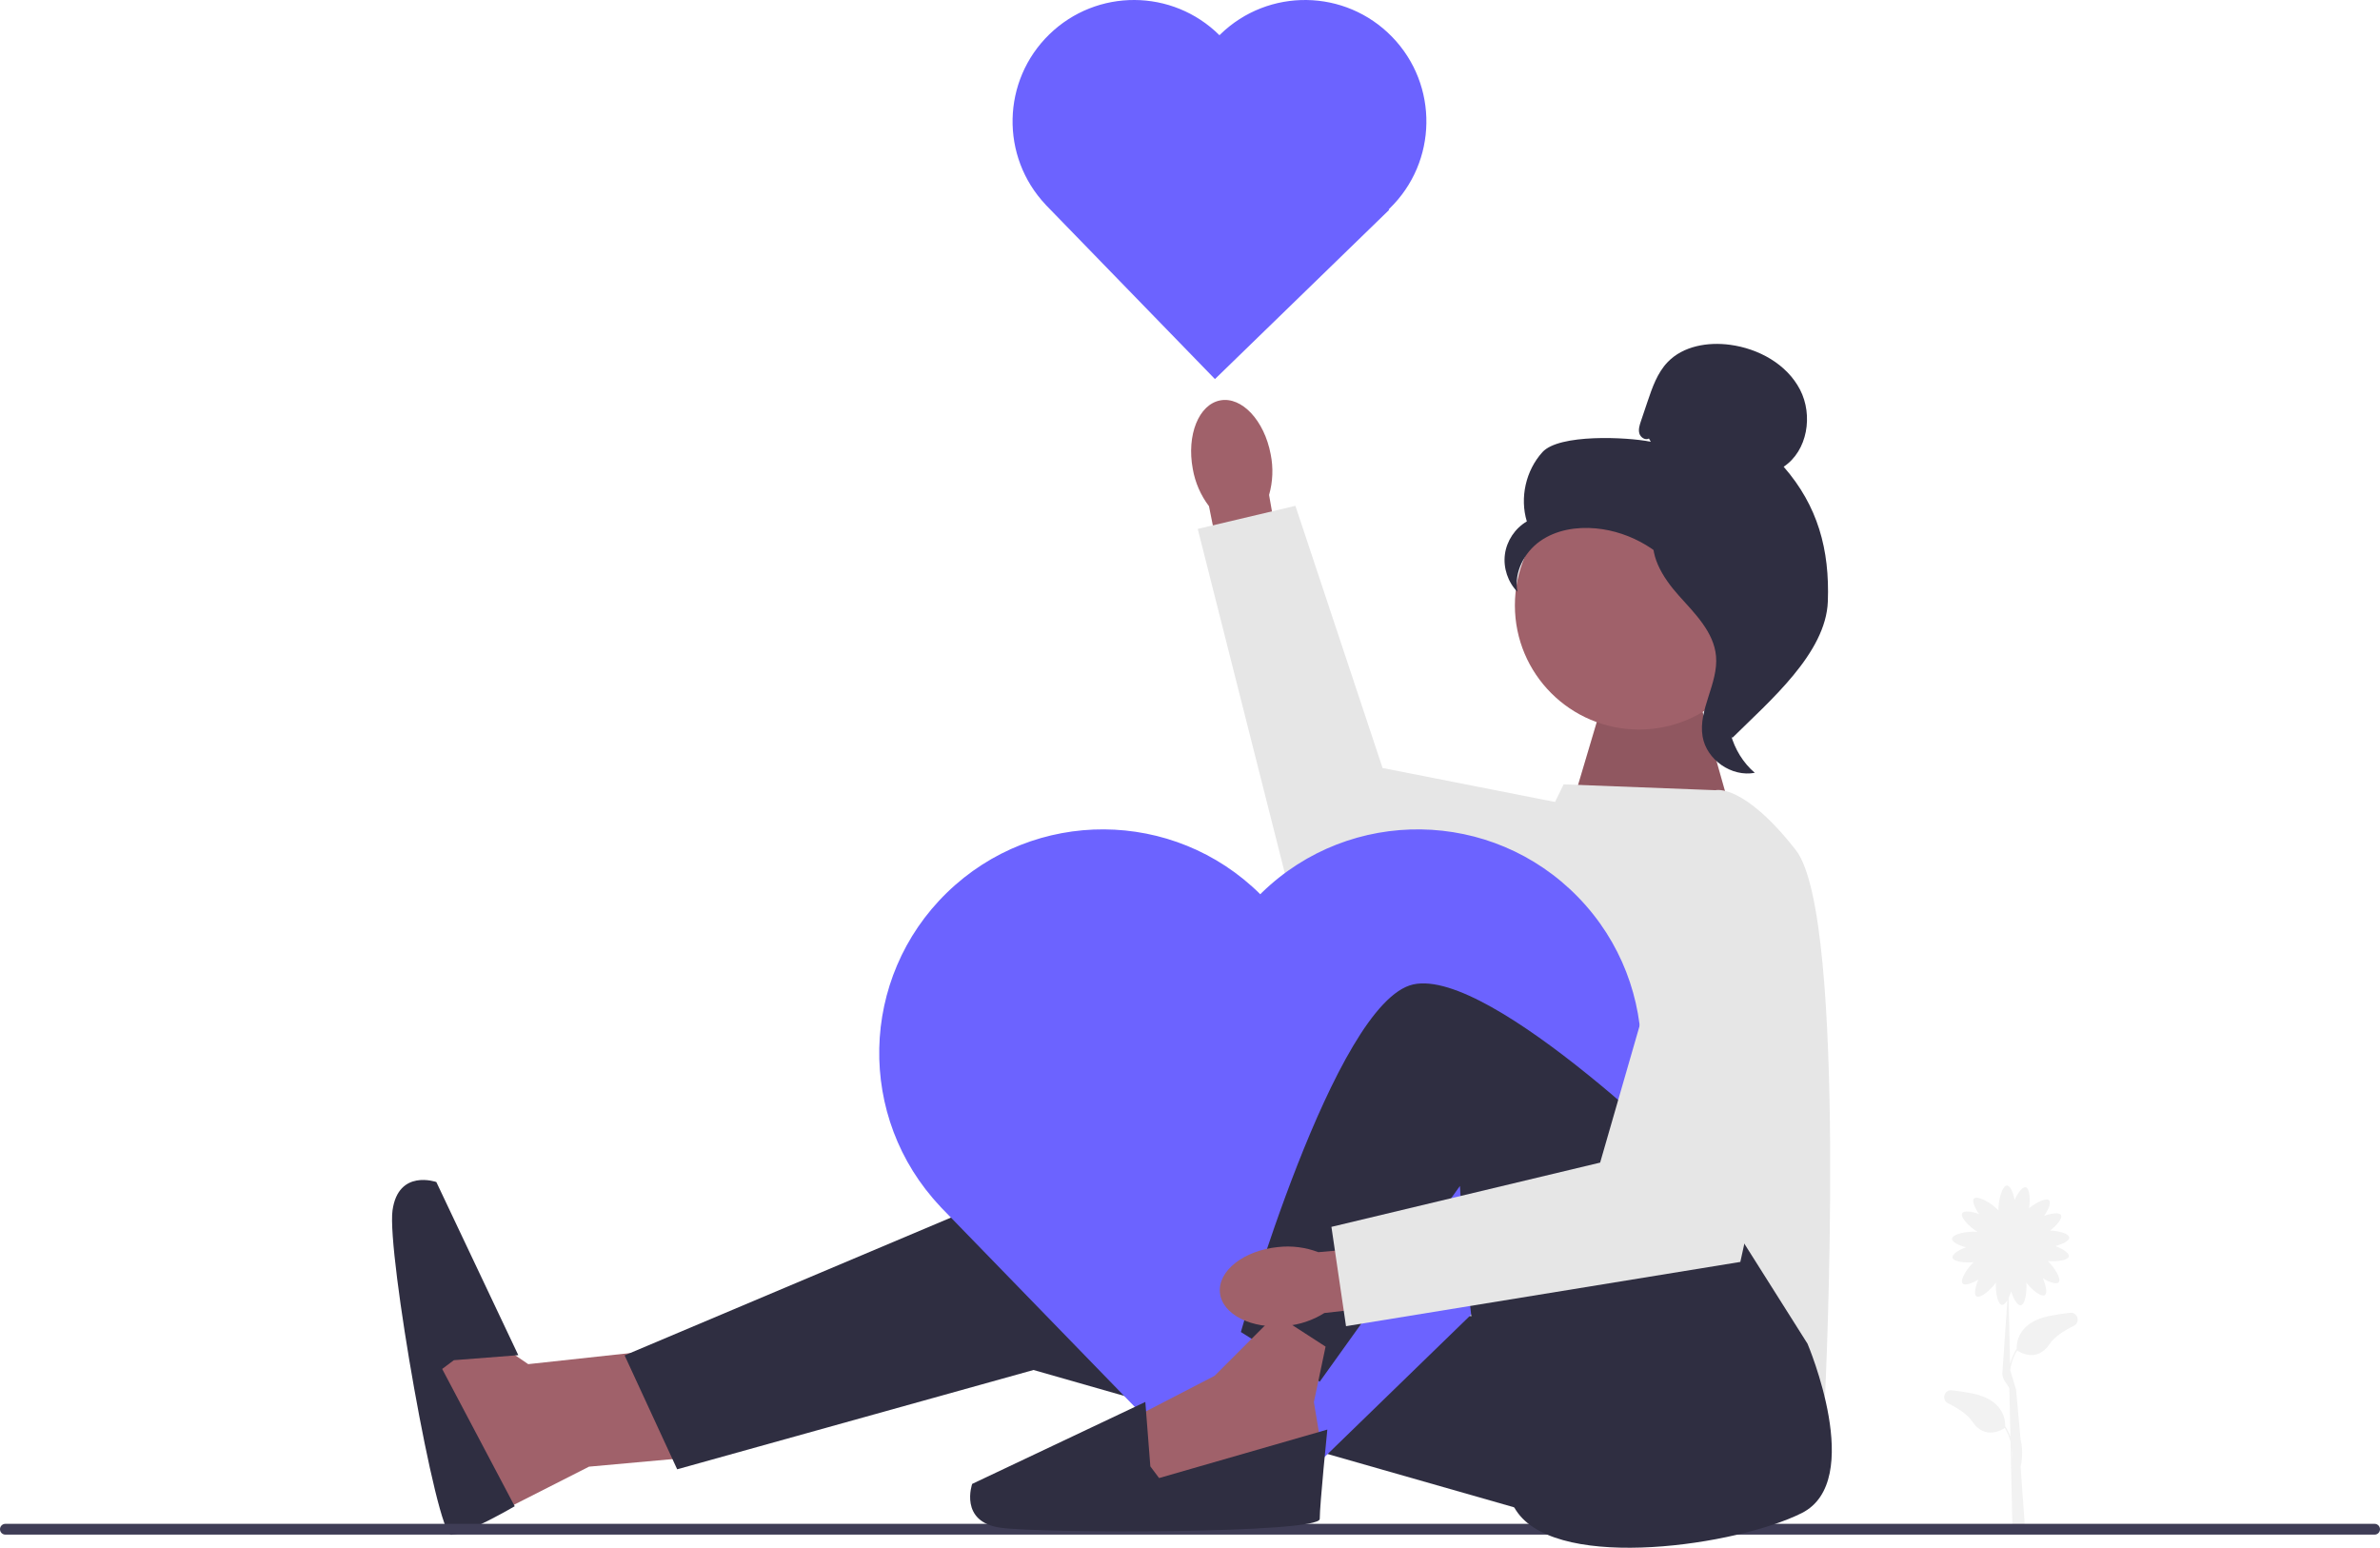
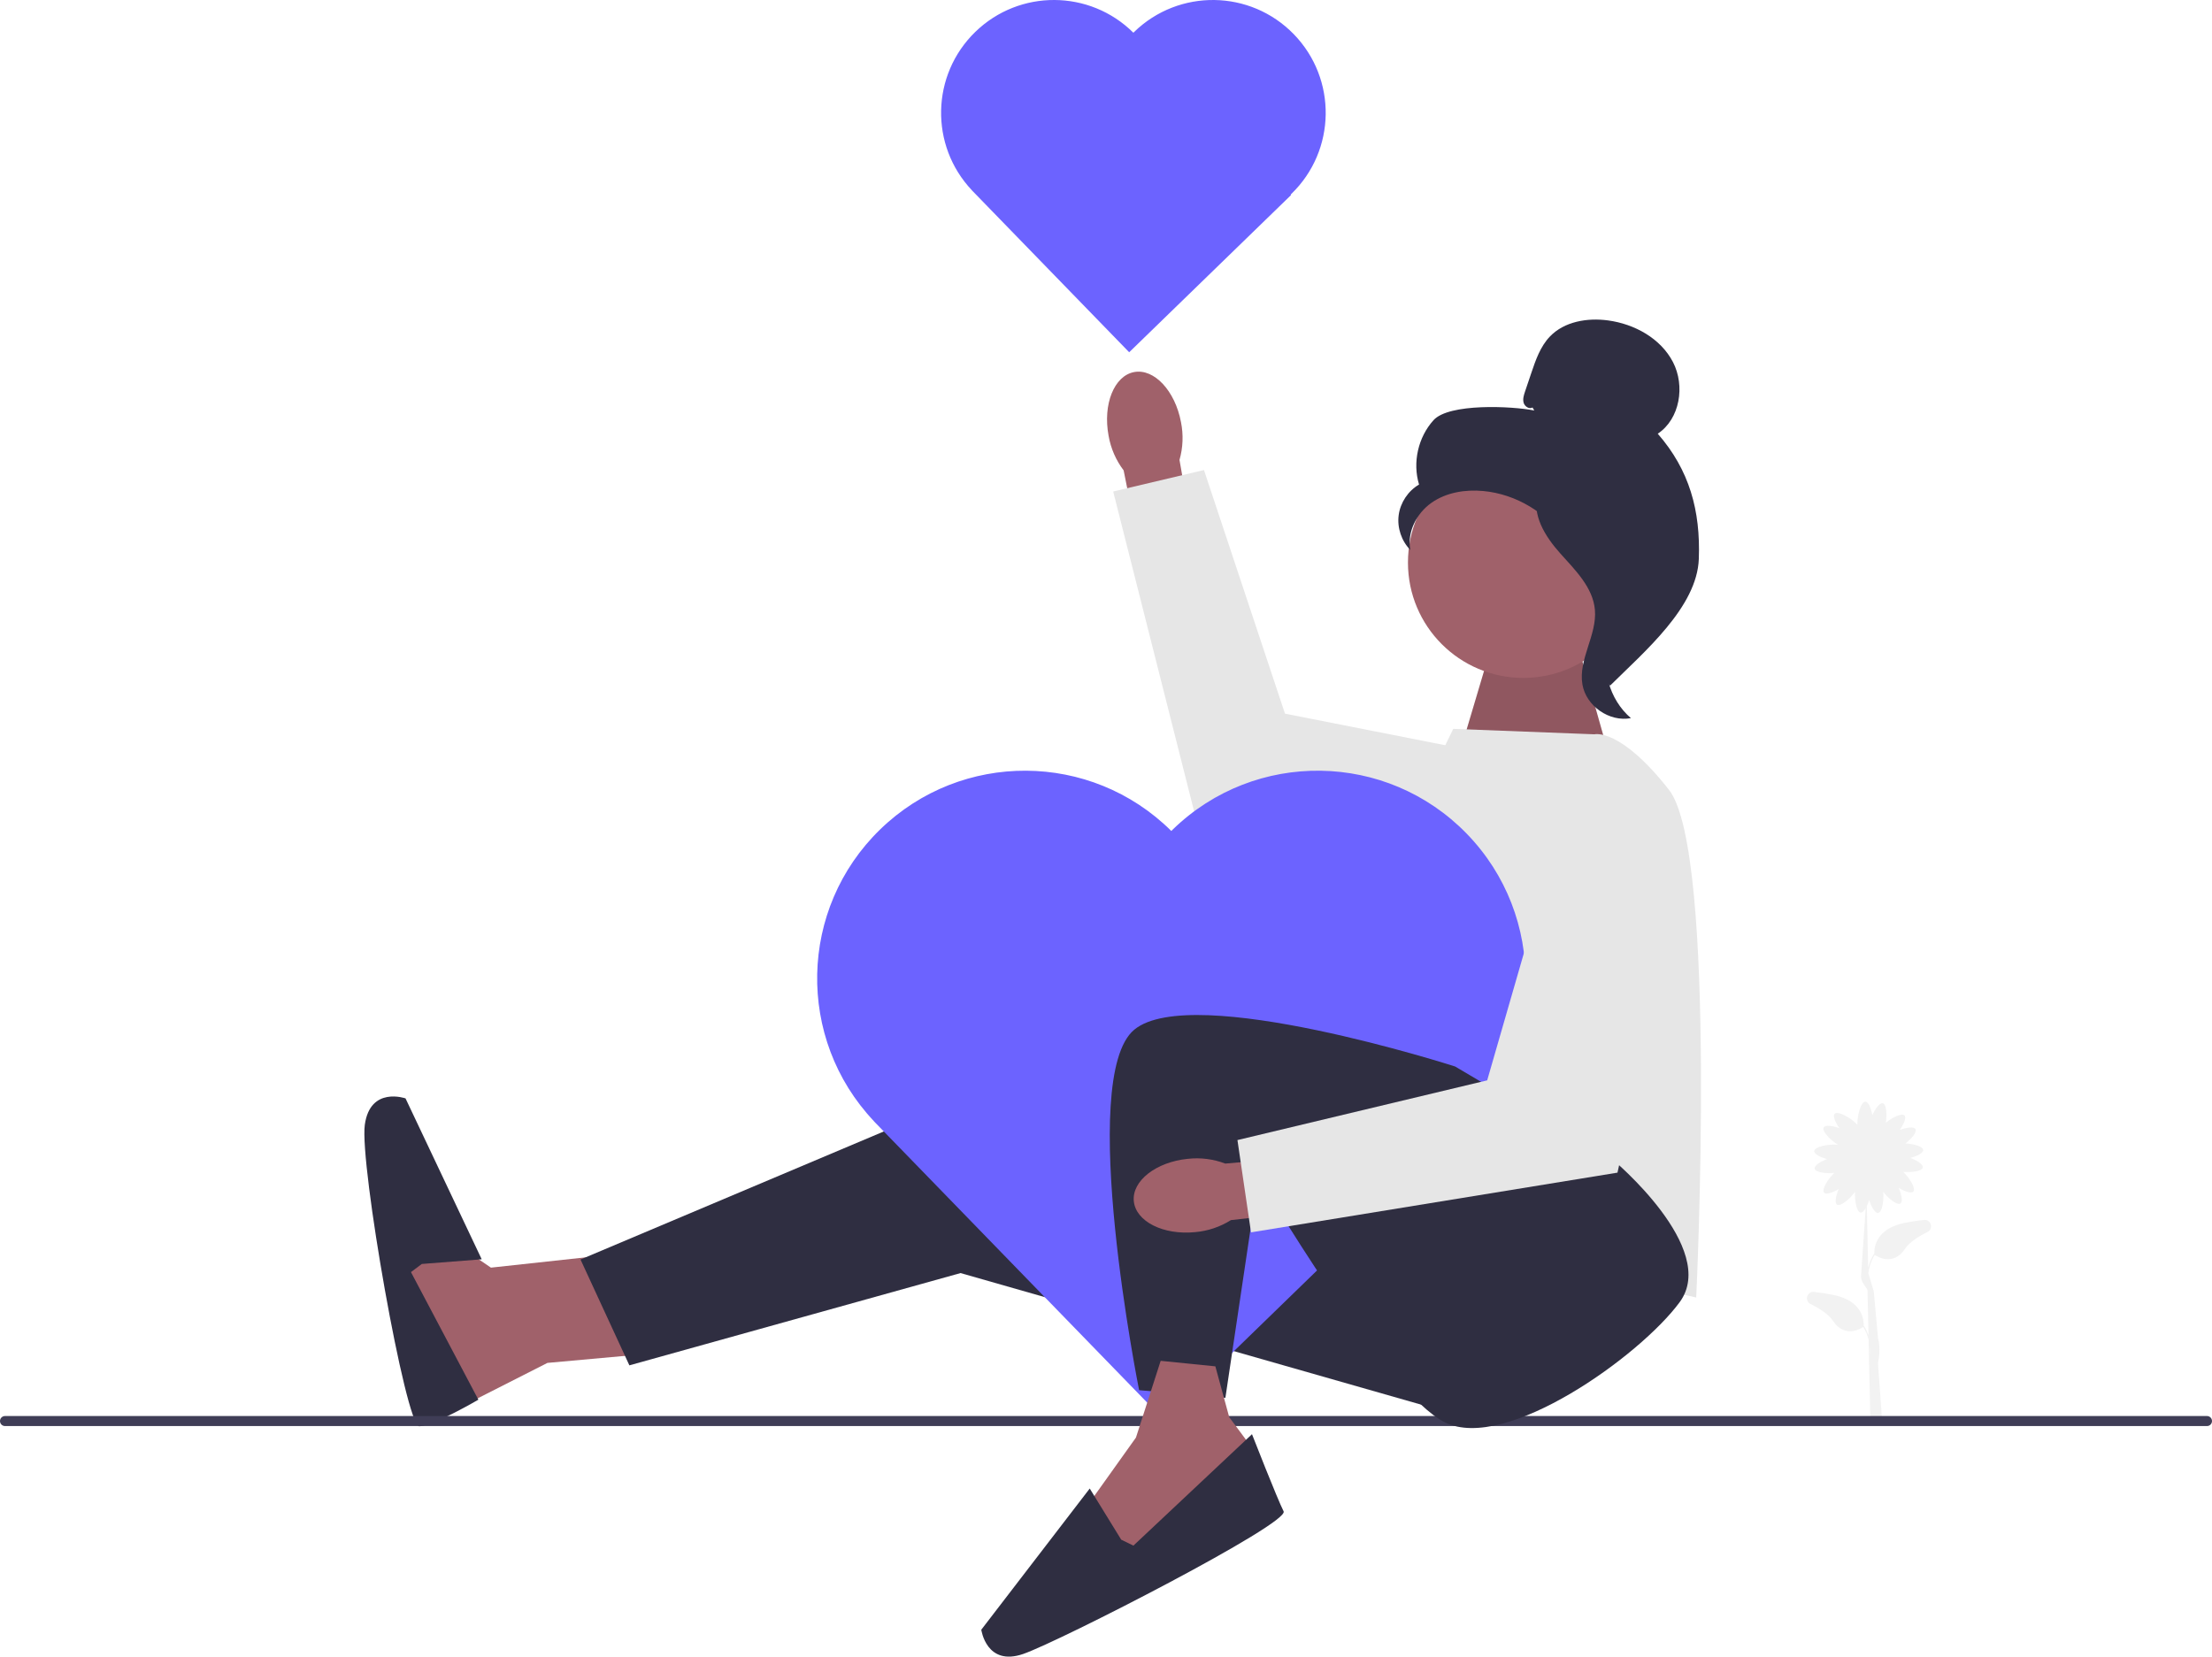
- <svg xmlns="http://www.w3.org/2000/svg" id="uuid-a5b346b7-5927-40af-a5f9-e2fdd8bc09d0" width="524.67" height="341.191" viewBox="0 0 524.67 341.191">
+ <svg xmlns="http://www.w3.org/2000/svg" id="uuid-74ee7426-a9c7-4d09-9d96-cf4948f31a80" width="524.67" height="392.997" viewBox="0 0 524.67 392.997">
+   <polygon points="146.064 297.497 116.445 300.716 102.28 291.058 94.079 300.716 98.015 321.096 102.523 337.193 129.853 323.313 151.859 321.321 146.064 297.497" fill="#a0616a" />
+   <polygon points="296.088 263.371 224.617 262.084 137.693 298.785 149.283 323.896 227.836 302.004 349.53 336.774 332.789 254.357 296.088 263.371" fill="#2f2e41" />
+   <path d="M100.053,299.844l14.205-1.106-18.069-38.171s-8.37-2.956-9.658,6.249c-1.288,9.204,9.696,71.527,12.916,71.527s14.021-6.302,14.021-6.302l-15.991-30.266,2.576-1.932s0,0,0,0Z" fill="#2f2e41" />
+   <path d="M456.349,289.393c-1.43,.154-2.99,.385-4.649,.723-7.035,1.433-7.181,6.21-7.12,7.305l-.048-.03c-.707,1.135-1.15,2.283-1.418,3.367l-.322-14.641c.208-.434,.398-.927,.556-1.432,.527,1.622,1.39,3.154,2.134,3.052,.968-.132,1.389-2.979,1.209-5.002,1.23,1.585,3.301,3.279,4.083,2.757,.624-.418,.254-2.137-.427-3.7,1.42,.856,2.993,1.418,3.481,.875,.666-.741-.93-3.271-2.402-4.683,1.97,.184,4.475-.13,4.64-1.027,.135-.739-1.356-1.671-2.952-2.271,1.603-.423,3.102-1.159,3.052-1.888-.059-.866-2.285-1.445-4.205-1.534,1.448-1.133,2.779-2.699,2.372-3.408-.374-.651-2.114-.399-3.72,.175,.95-1.359,1.618-2.889,1.109-3.413-.634-.653-2.883,.474-4.418,1.719,.299-1.94,.148-4.388-.722-4.61-.728-.185-1.759,1.239-2.467,2.79-.313-1.628-.945-3.174-1.676-3.174-1.04,0-1.884,3.137-1.884,5.18,0,.116,.003,.224,.008,.328-.104-.121-.224-.248-.361-.38-1.466-1.424-4.304-3.004-5.028-2.258-.509,.524,.159,2.055,1.109,3.413-1.606-.574-3.346-.826-3.72-.175-.503,.875,1.646,3.059,3.393,4.119-.105-.013-.215-.023-.333-.031-2.039-.139-5.225,.489-5.296,1.527-.05,.729,1.449,1.465,3.052,1.888-1.596,.6-3.087,1.532-2.952,2.271,.164,.897,2.67,1.21,4.64,1.027-1.472,1.412-3.068,3.942-2.402,4.683,.488,.543,2.061-.019,3.481-.875-.682,1.563-1.052,3.282-.427,3.7,.825,.552,3.087-1.369,4.28-3.021-.122,2.022,.362,4.799,1.322,4.909,.401,.046,.827-.382,1.211-1.041l-1.087,15.737c-.254,1.833,1.372,3.029,1.517,3.784l.234,10.657c-.265-.759-.621-1.536-1.102-2.307l-.048,.03c.062-1.095-.084-5.872-7.12-7.305-1.659-.338-3.219-.569-4.649-.723-1.688-.182-2.346,2.129-.821,2.875,2.208,1.081,4.285,2.442,5.368,4.055,2.768,4.123,6.592,1.739,7.136,1.369,.607,1.011,1.006,2.03,1.257,2.999l.125,5.66c-.031,.134-.052,.209-.053,.214l.058,.017,.301,13.697,2.796-.022-1-14c.168-.755,.685-3.328,0-6l-1-11h0c-.003-.008,.057,.289,0,0l-1.304-4.322c.19-1.337,.63-2.841,1.524-4.329,.544,.37,4.368,2.753,7.136-1.369,1.083-1.612,3.16-2.974,5.368-4.055,1.525-.746,.866-3.057-.821-2.875h0Zm-12.771,32.406l-.053-2.395c.106,.906,.101,1.723,.053,2.395Z" fill="#f2f2f2" />
+   <path d="M0,337.107c0,.66,.53,1.19,1.19,1.19H523.48c.66,0,1.19-.53,1.19-1.19,0-.66-.53-1.19-1.19-1.19H1.19c-.66,0-1.19,.53-1.19,1.19Z" fill="#3f3d56" />
+   <polygon points="346.553 177.511 353.636 153.687 374.24 153.043 382.61 182.662 346.553 177.511" fill="#a0616a" />
+   <polygon points="346.553 177.511 353.636 153.687 374.24 153.043 382.61 182.662 346.553 177.511" isolation="isolate" opacity=".1" />
+   <path d="M378.182,174.194l-33.482-1.288-10.381,21.345-16.018,94.553,84.026,18.994s5.151-105.596-6.439-120.406c-11.59-14.809-17.707-13.2-17.707-13.2h0Z" fill="#e6e6e6" />
  <g>
-     <polygon points="146.064 297.497 116.445 300.716 102.28 291.058 94.079 300.716 98.015 321.096 102.523 337.193 129.853 323.313 151.859 321.321 146.064 297.497" fill="#a0616a" />
-     <polygon points="296.088 263.371 224.617 262.084 137.693 298.785 149.283 323.896 227.836 302.004 349.53 336.774 332.789 254.357 296.088 263.371" fill="#2f2e41" />
-     <path d="M100.053,299.844l14.205-1.106-18.069-38.171s-8.37-2.956-9.658,6.249c-1.288,9.204,9.696,71.527,12.916,71.527s14.021-6.302,14.021-6.302l-15.991-30.266,2.576-1.932s0,0,0,0Z" fill="#2f2e41" />
-     <path d="M456.349,289.393c-1.43,.154-2.99,.385-4.649,.723-7.035,1.433-7.181,6.21-7.12,7.305l-.048-.03c-.707,1.135-1.15,2.283-1.418,3.367l-.322-14.641c.208-.434,.398-.927,.556-1.432,.527,1.622,1.39,3.154,2.134,3.052,.968-.132,1.389-2.979,1.209-5.002,1.23,1.585,3.301,3.279,4.083,2.757,.624-.418,.254-2.137-.427-3.7,1.42,.856,2.993,1.418,3.481,.875,.666-.741-.93-3.271-2.402-4.683,1.97,.184,4.475-.13,4.64-1.027,.135-.739-1.356-1.671-2.952-2.271,1.603-.423,3.102-1.159,3.052-1.888-.059-.866-2.285-1.445-4.205-1.534,1.448-1.133,2.779-2.699,2.372-3.408-.374-.651-2.114-.399-3.72,.175,.95-1.359,1.618-2.889,1.109-3.413-.634-.653-2.883,.474-4.418,1.719,.299-1.94,.148-4.388-.722-4.61-.728-.185-1.759,1.239-2.467,2.79-.313-1.628-.945-3.174-1.676-3.174-1.04,0-1.884,3.137-1.884,5.18,0,.116,.003,.224,.008,.328-.104-.121-.224-.248-.361-.38-1.466-1.424-4.304-3.004-5.028-2.258-.509,.524,.159,2.055,1.109,3.413-1.606-.574-3.346-.826-3.72-.175-.503,.875,1.646,3.059,3.393,4.119-.105-.013-.215-.023-.333-.031-2.039-.139-5.225,.489-5.296,1.527-.05,.729,1.449,1.465,3.052,1.888-1.596,.6-3.087,1.532-2.952,2.271,.164,.897,2.67,1.21,4.64,1.027-1.472,1.412-3.068,3.942-2.402,4.683,.488,.543,2.061-.019,3.481-.875-.682,1.563-1.052,3.282-.427,3.7,.825,.552,3.087-1.369,4.28-3.021-.122,2.022,.362,4.799,1.322,4.909,.401,.046,.827-.382,1.211-1.041l-1.087,15.737c-.254,1.833,1.372,3.029,1.517,3.784l.234,10.657c-.265-.759-.621-1.536-1.102-2.307l-.048,.03c.062-1.095-.084-5.872-7.12-7.305-1.659-.338-3.219-.569-4.649-.723-1.688-.182-2.346,2.129-.821,2.875,2.208,1.081,4.285,2.442,5.368,4.055,2.768,4.123,6.592,1.739,7.136,1.369,.607,1.011,1.006,2.03,1.257,2.999l.125,5.66c-.031,.134-.052,.209-.053,.214l.058,.017,.301,13.697,2.796-.022-1-14c.168-.755,.685-3.328,0-6l-1-11h0c-.003-.008,.057,.289,0,0l-1.304-4.322c.19-1.337,.63-2.841,1.524-4.329,.544,.37,4.368,2.753,7.136-1.369,1.083-1.612,3.16-2.974,5.368-4.055,1.525-.746,.866-3.057-.821-2.875h0Zm-12.771,32.406l-.053-2.395c.106,.906,.101,1.723,.053,2.395Z" fill="#f2f2f2" />
-     <path d="M0,337.107c0,.66,.53,1.19,1.19,1.19H523.48c.66,0,1.19-.53,1.19-1.19,0-.66-.53-1.19-1.19-1.19H1.19c-.66,0-1.19,.53-1.19,1.19Z" fill="#3f3d56" />
-     <polygon points="346.553 177.511 353.636 153.687 374.24 153.043 382.61 182.662 346.553 177.511" fill="#a0616a" />
-     <polygon points="346.553 177.511 353.636 153.687 374.24 153.043 382.61 182.662 346.553 177.511" isolation="isolate" opacity=".1" />
-     <path d="M378.182,174.194l-33.482-1.288-10.381,21.345-16.018,94.553,84.026,18.994s5.151-105.596-6.439-120.406-17.707-13.2-17.707-13.2h0Z" fill="#e6e6e6" />
-     <g>
-       <path id="uuid-254ec3aa-232a-4bd5-bde7-2c67cbebf779" d="M280.123,100.149c-1.396-7.454-6.373-12.775-11.116-11.886s-7.456,7.651-6.059,15.107c.517,2.986,1.742,5.805,3.572,8.22l6.312,31.506,12.453-2.528-5.517-31.461c.832-2.915,.954-5.987,.355-8.959Z" fill="#a0616a" />
-       <polygon points="373.167 182.774 304.788 169.299 285.572 111.503 264.039 116.596 285.641 201.977 363.042 212.161 373.167 182.774" fill="#e6e6e6" />
-     </g>
-     <path d="M269.028,7.567h0c-.067,.065-.129,.134-.195,.199-10.355-10.275-27.031-10.366-37.496-.203h0c-10.503,10.202-10.858,26.951-.797,37.589l-.007,.006,.251,.258h0l37.05,38.148,38.406-37.301-.107-.11c.065-.061,.132-.118,.196-.181h0c10.605-10.3,10.853-27.248,.553-37.853h0c-10.3-10.605-27.248-10.853-37.853-.553,0,0-0,0-0,0Z" fill="#6c63ff" />
-     <path d="M278.191,196.766h0c-.123,.12-.237,.246-.36,.367-19.071-18.925-49.785-19.091-69.06-.375h0c-19.344,18.79-19.997,49.637-1.467,69.23l-.012,.012,.461,.475h0l68.238,70.259,70.734-68.699-.197-.202c.119-.113,.243-.218,.36-.333h0c19.533-18.971,19.988-50.184,1.018-69.717h0c-18.971-19.533-50.184-19.988-69.716-1.018l-0,0Z" fill="#6c63ff" />
-     <path d="M398.464,296.209s12.878,30.262-1.288,37.345-52.965,12.878-62.54,0-12.794-72.115-12.794-72.115l-30.906,43.14-17.385-10.946s20.604-72.758,37.989-76.622c17.385-3.863,63.744,42.496,63.744,42.496l23.18,36.701,0-0Z" fill="#2f2e41" />
-     <polygon points="281.278 289.771 267.757 303.292 249.084 312.95 251.016 329.691 286.429 325.828 290.937 316.813 289.649 309.087 292.224 296.853 281.278 289.771" fill="#a0616a" />
-     <path d="M253.592,323.252l-1.106-14.205-38.171,18.069s-2.956,8.37,6.249,9.658,70.373,1.288,70.373-1.932,1.673-19.702,1.673-19.702l-37.086,10.687-1.932-2.576h0Z" fill="#2f2e41" />
-     <g>
-       <path id="uuid-ed551467-fb37-4177-898a-a0ef2a16f86a" d="M281.731,274.905c-7.546,.748-13.277,5.248-12.8,10.051s6.98,8.087,14.529,7.338c3.019-.258,5.933-1.236,8.498-2.851l31.933-3.574-1.446-12.624-31.819,2.786c-2.833-1.08-5.883-1.466-8.895-1.125Z" fill="#a0616a" />
-       <polygon points="372.065 189.325 352.749 256.289 293.512 270.454 296.731 292.346 383.655 278.181 400.47 201.945 372.065 189.325" fill="#e6e6e6" />
-     </g>
+     <path id="uuid-5b26fb50-1581-427c-8cae-e9d5ba633348" d="M280.123,100.149c-1.396-7.454-6.373-12.775-11.116-11.886s-7.456,7.651-6.059,15.107c.517,2.986,1.742,5.805,3.572,8.22l6.312,31.506,12.453-2.528-5.517-31.461c.832-2.915,.954-5.987,.355-8.959Z" fill="#a0616a" />
+     <polygon points="373.167 182.774 304.788 169.299 285.572 111.503 264.039 116.596 285.641 201.977 363.042 212.161 373.167 182.774" fill="#e6e6e6" />
+   </g>
+   <path d="M269.028,7.567h0c-.067,.065-.129,.134-.195,.199-10.355-10.275-27.031-10.366-37.496-.203h0c-10.503,10.202-10.858,26.951-.797,37.589l-.007,.006,.251,.258h0l37.05,38.148,38.406-37.301-.107-.11c.065-.061,.132-.118,.196-.181h0c10.605-10.3,10.853-27.248,.553-37.853h0c-10.3-10.605-27.248-10.853-37.853-.553,0,0-0,0-0,0Z" fill="#6c63ff" />
+   <path d="M278.191,196.766h0c-.123,.12-.237,.246-.36,.367-19.071-18.925-49.785-19.091-69.06-.375h0c-19.344,18.79-19.997,49.637-1.467,69.23l-.012,.012,.461,.475h0l68.238,70.259,70.734-68.699-.197-.202c.119-.113,.243-.218,.36-.333h0c19.533-18.971,19.988-50.184,1.018-69.717h0c-18.971-19.533-50.184-19.988-69.716-1.018l-0,0Z" fill="#6c63ff" />
+   <path d="M382.517,275.083s25.267,21.053,15.894,33.818c-9.373,12.766-41.255,35.626-55.65,28.536-14.396-7.09-44.289-58.332-44.289-58.332l-7.817,52.489-20.464-1.808s-14.864-74.144-1.157-85.514c13.707-11.37,76.112,8.729,76.112,8.729l37.372,22.081v-0Z" fill="#2f2e41" />
+   <polygon points="275.303 322.824 269.441 341.026 257.232 358.14 266.59 372.155 296.339 352.559 296.236 342.481 291.565 336.193 288.275 324.132 275.303 322.824" fill="#a0616a" />
+   <path d="M265.943,365.25l-7.466-12.136-25.721,33.495s1.189,8.797,9.967,5.743,63.208-30.964,61.739-33.829-7.501-18.295-7.501-18.295l-28.124,26.432-2.894-1.41h0Z" fill="#2f2e41" />
+   <g>
+     <path id="uuid-48c6ed4e-ba09-49e6-80c0-b57ed2f79053" d="M281.731,274.905c-7.546,.748-13.277,5.248-12.8,10.051s6.98,8.087,14.529,7.338c3.019-.258,5.933-1.236,8.498-2.851l31.933-3.574-1.446-12.624-31.819,2.786c-2.833-1.08-5.883-1.466-8.895-1.125Z" fill="#a0616a" />
+     <polygon points="372.065 189.325 352.749 256.289 293.512 270.454 296.731 292.346 383.655 278.181 400.47 201.945 372.065 189.325" fill="#e6e6e6" />
  </g>
  <g>
    <circle cx="361.32" cy="133.455" r="27.363" fill="#a0616a" />
    <path d="M363.504,96.668c-.792,.462-1.852-.237-2.106-1.118-.254-.881,.042-1.816,.335-2.685,.492-1.458,.984-2.915,1.476-4.373,1.047-3.101,2.158-6.311,4.426-8.671,3.423-3.563,8.862-4.469,13.759-3.813,6.288,.843,12.493,4.248,15.417,9.879,2.924,5.631,1.679,13.488-3.604,17.001,7.53,8.63,10.155,18.249,9.74,29.695-.414,11.446-12.888,21.98-21.022,30.043-1.817-1.101-3.468-6.262-2.469-8.136,.999-1.875-.432-4.047,.805-5.773s2.272,1.023,1.021-.694c-.789-1.083,2.291-3.576,1.118-4.224-5.674-3.137-7.561-10.209-11.125-15.625-4.299-6.533-11.656-10.957-19.441-11.691-4.289-.404-8.819,.328-12.334,2.818-3.515,2.49-5.791,6.939-4.976,11.169-2.111-2.144-3.162-5.285-2.766-8.268,.396-2.982,2.231-5.74,4.829-7.258-1.58-5.224-.226-11.232,3.44-15.274s18.539-3.354,23.891-2.29l-.414-.71s0,0,0,0Z" fill="#2f2e41" />
    <path d="M364.335,116.639c7.089,.765,12.208,6.906,16.53,12.577,2.491,3.269,5.101,6.878,5.038,10.988-.063,4.155-2.841,7.718-4.169,11.655-2.17,6.436-.055,14.093,5.11,18.502-5.104,.969-10.622-2.858-11.503-7.978-1.026-5.96,3.492-11.712,2.957-17.736-.471-5.307-4.654-9.392-8.209-13.36-3.556-3.968-6.895-9.234-5.259-14.305l-.496-.343s0,0,0,0Z" fill="#2f2e41" />
  </g>
</svg>
